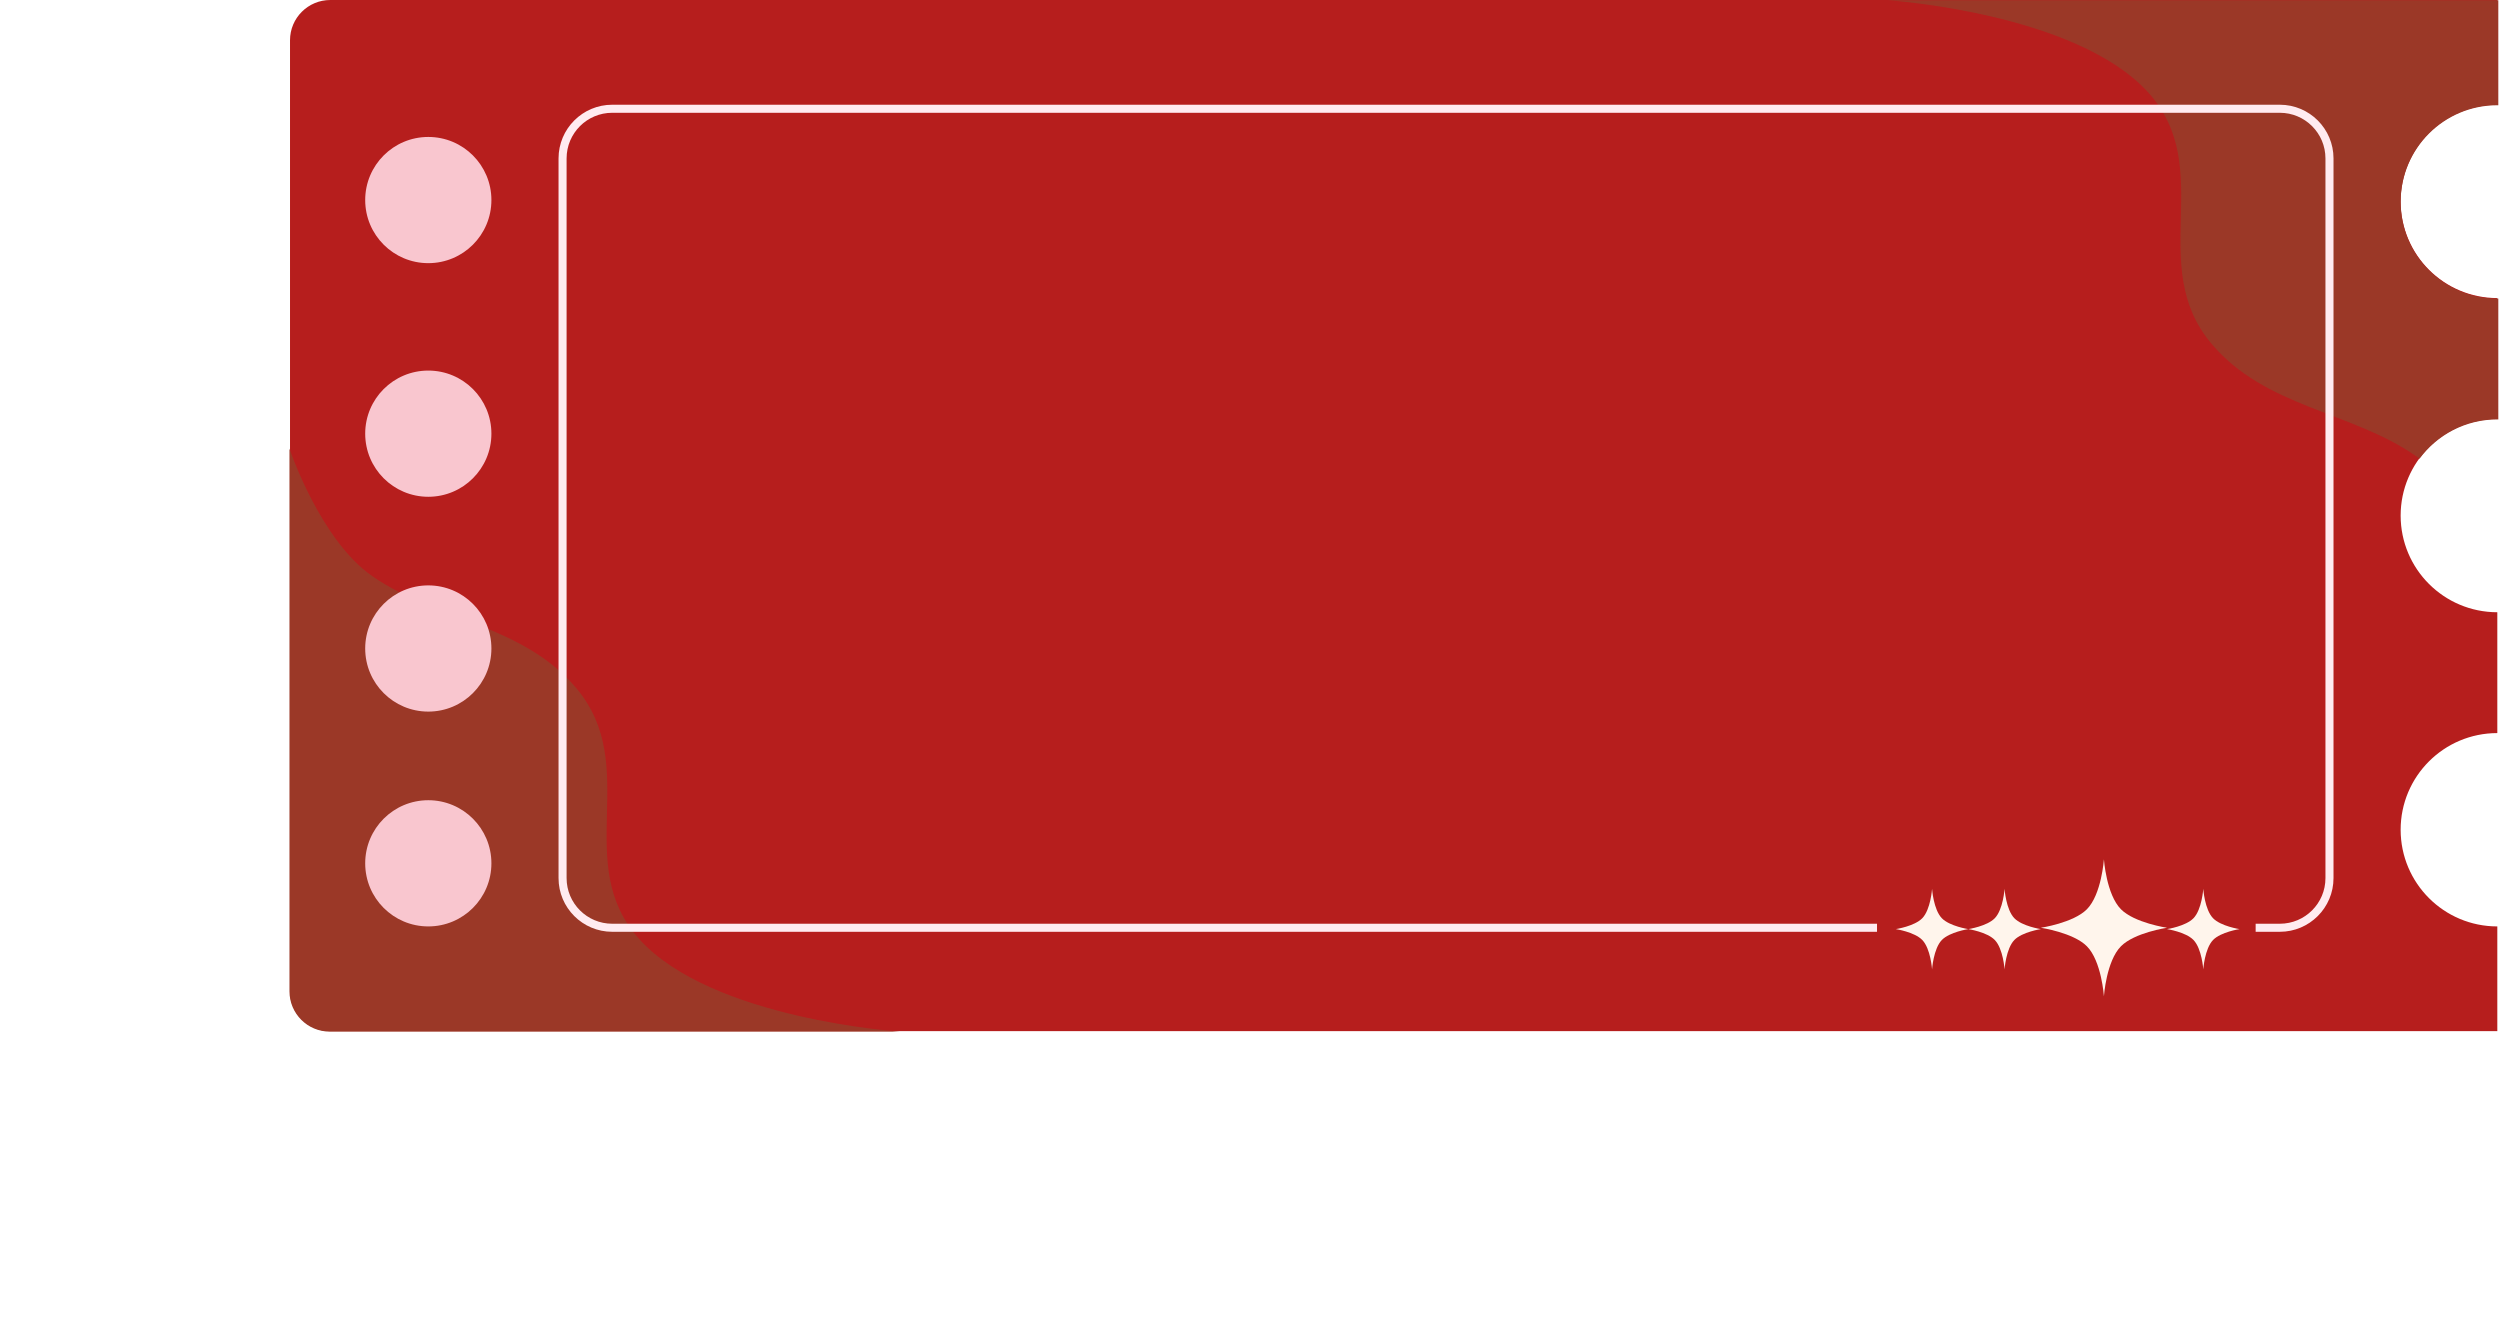
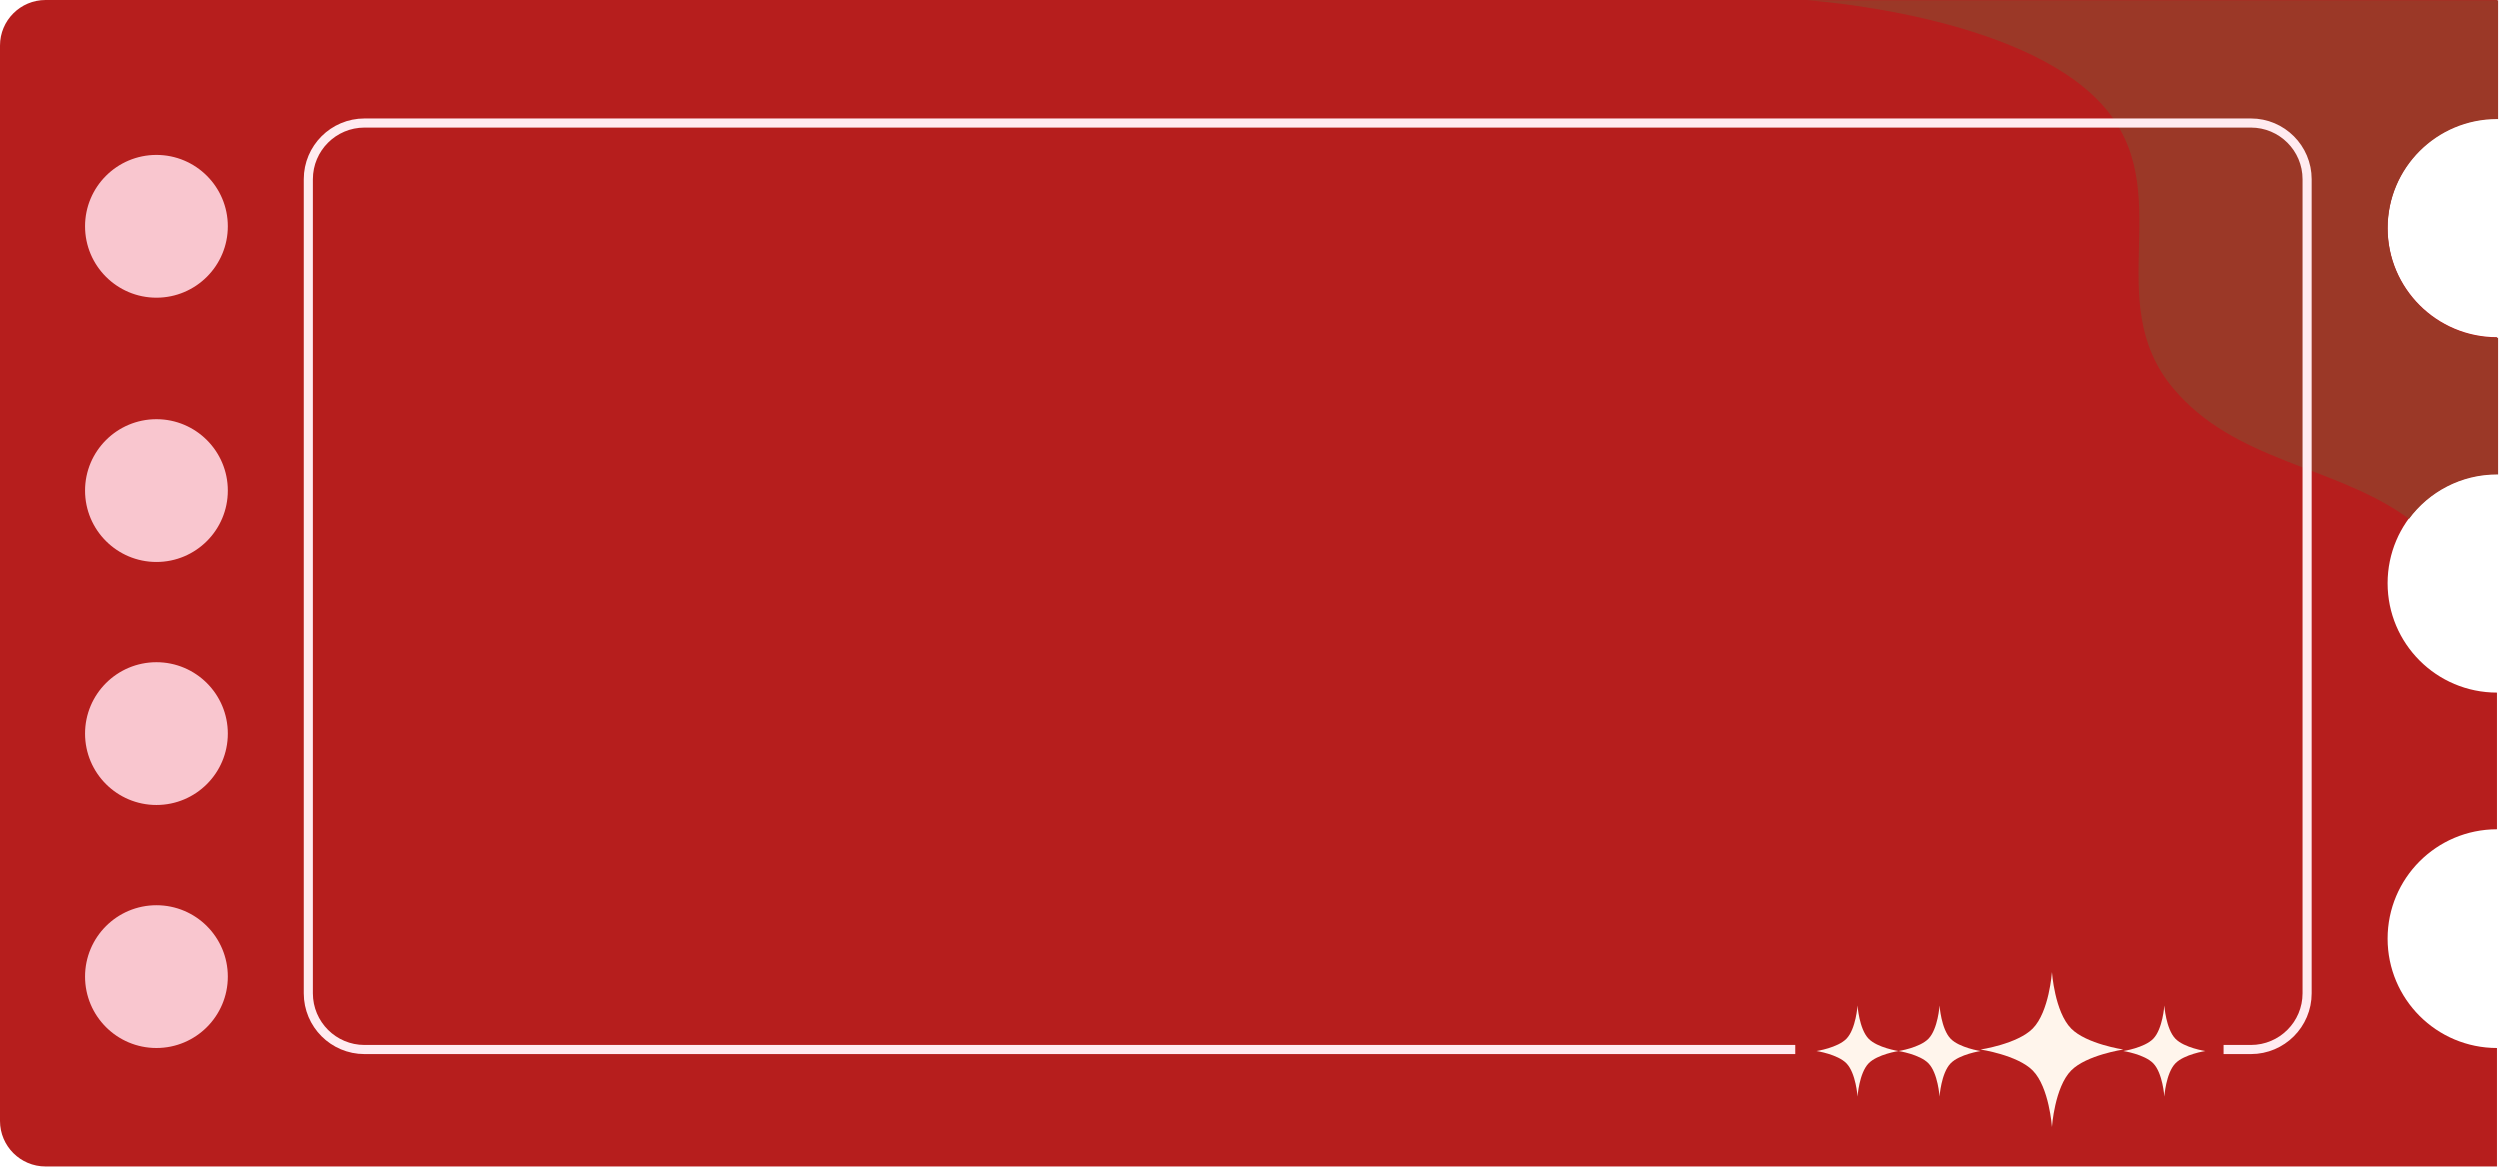
- <svg xmlns="http://www.w3.org/2000/svg" width="931" height="498" viewBox="0 0 931 498" fill="none">
-   <path d="M930 39C910.118 39 894 55.118 894 75C894 94.882 910.118 111 930 111V156C910.118 156 894 172.118 894 192C894 211.882 910.118 228 930 228V273C910.118 273 894 289.118 894 309C894 328.882 910.118 345 930 345V384H123C114.716 384 108 377.284 108 369V15C108 6.716 114.716 0 123 0H930V39Z" fill="#B61E1D" />
-   <path d="M107.8 167.079L107.8 369.177C107.8 377.461 114.516 384.177 122.8 384.177L335.172 384.177C335.172 384.177 265.157 379.62 238.172 349.845C212.595 321.623 239.167 285.511 214.672 256.345C194.641 232.494 162.59 231.137 138.672 214.579C119.172 201.079 107.8 167.079 107.8 167.079Z" fill="#9B3827" />
-   <circle cx="159.5" cy="321.5" r="23.5" fill="#F9C6CF" />
-   <circle cx="159.5" cy="74.5" r="23.5" fill="#F9C6CF" />
-   <circle cx="159.5" cy="161.5" r="23.5" fill="#F9C6CF" />
-   <circle cx="159.5" cy="241.5" r="23.5" fill="#F9C6CF" />
-   <path d="M930.372 39.199C930.248 39.198 930.124 39.195 930 39.195C910.118 39.195 894 55.313 894 75.195C894 95.078 910.118 111.195 930 111.195C930.124 111.195 930.248 111.192 930.372 111.19V156.199C930.248 156.198 930.124 156.195 930 156.195C918.124 156.195 907.592 161.947 901.035 170.815C900.529 170.429 900.018 170.054 899.5 169.695C875.583 153.137 843.531 151.78 823.5 127.93C799.005 98.764 825.577 62.652 800 34.43C773.022 4.662 703.036 0.1 703 0.098H930.372V39.199Z" fill="#9B3827" />
-   <rect x="209.5" y="40.5" width="658" height="305" rx="18.5" stroke="#FFEBF0" stroke-width="3" />
-   <rect x="699" y="317" width="141" height="50" fill="#B61E1D" />
-   <path d="M719.5 331C719.5 331 720.011 338.711 723.146 341.949C726.041 344.937 733 346 733 346C733 346 726.041 347.063 723.146 350.051C720.011 353.289 719.5 361 719.5 361C719.5 361 718.989 353.289 715.854 350.051C712.959 347.063 706 346 706 346C706 346 712.959 344.937 715.854 341.949C718.989 338.711 719.5 331 719.5 331Z" fill="#FFF5EC" />
-   <path d="M746.5 331C746.5 331 747.011 338.711 750.146 341.949C753.041 344.937 760 346 760 346C760 346 753.041 347.063 750.146 350.051C747.011 353.289 746.5 361 746.5 361C746.5 361 745.989 353.289 742.854 350.051C739.959 347.063 733 346 733 346C733 346 739.959 344.937 742.854 341.949C745.989 338.711 746.5 331 746.5 331Z" fill="#FFF5EC" />
-   <path d="M783.5 320C783.5 320 784.39 333.109 789.847 338.613C794.886 343.694 807 345.5 807 345.5C807 345.5 794.886 347.306 789.847 352.387C784.39 357.891 783.5 371 783.5 371C783.5 371 782.61 357.891 777.153 352.387C772.114 347.306 760 345.5 760 345.5C760 345.5 772.114 343.694 777.153 338.613C782.61 333.109 783.5 320 783.5 320Z" fill="#FFF5EC" />
-   <path d="M820.5 331C820.5 331 821.011 338.711 824.146 341.949C827.041 344.937 834 346 834 346C834 346 827.041 347.063 824.146 350.051C821.011 353.289 820.5 361 820.5 361C820.5 361 819.989 353.289 816.854 350.051C813.959 347.063 807 346 807 346C807 346 813.959 344.937 816.854 341.949C819.989 338.711 820.5 331 820.5 331Z" fill="#FFF5EC" />
+ <svg xmlns="http://www.w3.org/2000/svg" width="823" height="384" viewBox="0 0 823 384" fill="none">
+   <path d="M822 39C802.118 39 786 55.118 786 75C786 94.882 802.118 111 822 111V156C802.118 156 786 172.118 786 192C786 211.882 802.118 228 822 228V273C802.118 273 786 289.118 786 309C786 328.882 802.118 345 822 345V384H15C6.716 384 0 377.284 0 369V15C0 6.716 6.716 0 15 0H822V39Z" fill="#B61E1D" />
+   <circle cx="51.5" cy="321.5" r="23.5" fill="#F9C6CF" />
+   <circle cx="51.5" cy="74.5" r="23.5" fill="#F9C6CF" />
+   <circle cx="51.5" cy="161.5" r="23.5" fill="#F9C6CF" />
+   <circle cx="51.5" cy="241.5" r="23.5" fill="#F9C6CF" />
+   <path d="M822.372 39.199C822.248 39.198 822.124 39.195 822 39.195C802.118 39.195 786 55.313 786 75.195C786 95.078 802.118 111.195 822 111.195C822.124 111.195 822.248 111.192 822.372 111.19V156.199C822.248 156.198 822.124 156.195 822 156.195C810.124 156.195 799.592 161.947 793.035 170.815C792.529 170.429 792.018 170.054 791.5 169.695C767.583 153.137 735.531 151.78 715.5 127.93C691.005 98.764 717.577 62.652 692 34.43C665.022 4.662 595.036 0.1 595 0.098H822.372V39.199Z" fill="#9B3827" />
+   <rect x="101.5" y="40.5" width="658" height="305" rx="18.5" stroke="#FFEBF0" stroke-width="3" />
+   <rect x="591" y="317" width="141" height="50" fill="#B61E1D" />
+   <path d="M611.5 331C611.5 331 612.011 338.711 615.146 341.949C618.041 344.937 625 346 625 346C625 346 618.041 347.063 615.146 350.051C612.011 353.289 611.5 361 611.5 361C611.5 361 610.989 353.289 607.854 350.051C604.959 347.063 598 346 598 346C598 346 604.959 344.937 607.854 341.949C610.989 338.711 611.5 331 611.5 331Z" fill="#FFF5EC" />
+   <path d="M638.5 331C638.5 331 639.011 338.711 642.146 341.949C645.041 344.937 652 346 652 346C652 346 645.041 347.063 642.146 350.051C639.011 353.289 638.5 361 638.5 361C638.5 361 637.989 353.289 634.854 350.051C631.959 347.063 625 346 625 346C625 346 631.959 344.937 634.854 341.949C637.989 338.711 638.5 331 638.5 331Z" fill="#FFF5EC" />
+   <path d="M675.5 320C675.5 320 676.39 333.109 681.847 338.613C686.886 343.694 699 345.5 699 345.5C699 345.5 686.886 347.306 681.847 352.387C676.39 357.891 675.5 371 675.5 371C675.5 371 674.611 357.891 669.153 352.387C664.114 347.306 652 345.5 652 345.5C652 345.5 664.114 343.694 669.153 338.613C674.611 333.109 675.5 320 675.5 320Z" fill="#FFF5EC" />
+   <path d="M712.5 331C712.5 331 713.011 338.711 716.146 341.949C719.041 344.937 726 346 726 346C726 346 719.041 347.063 716.146 350.051C713.011 353.289 712.5 361 712.5 361C712.5 361 711.989 353.289 708.854 350.051C705.959 347.063 699 346 699 346C699 346 705.959 344.937 708.854 341.949C711.989 338.711 712.5 331 712.5 331Z" fill="#FFF5EC" />
</svg>
